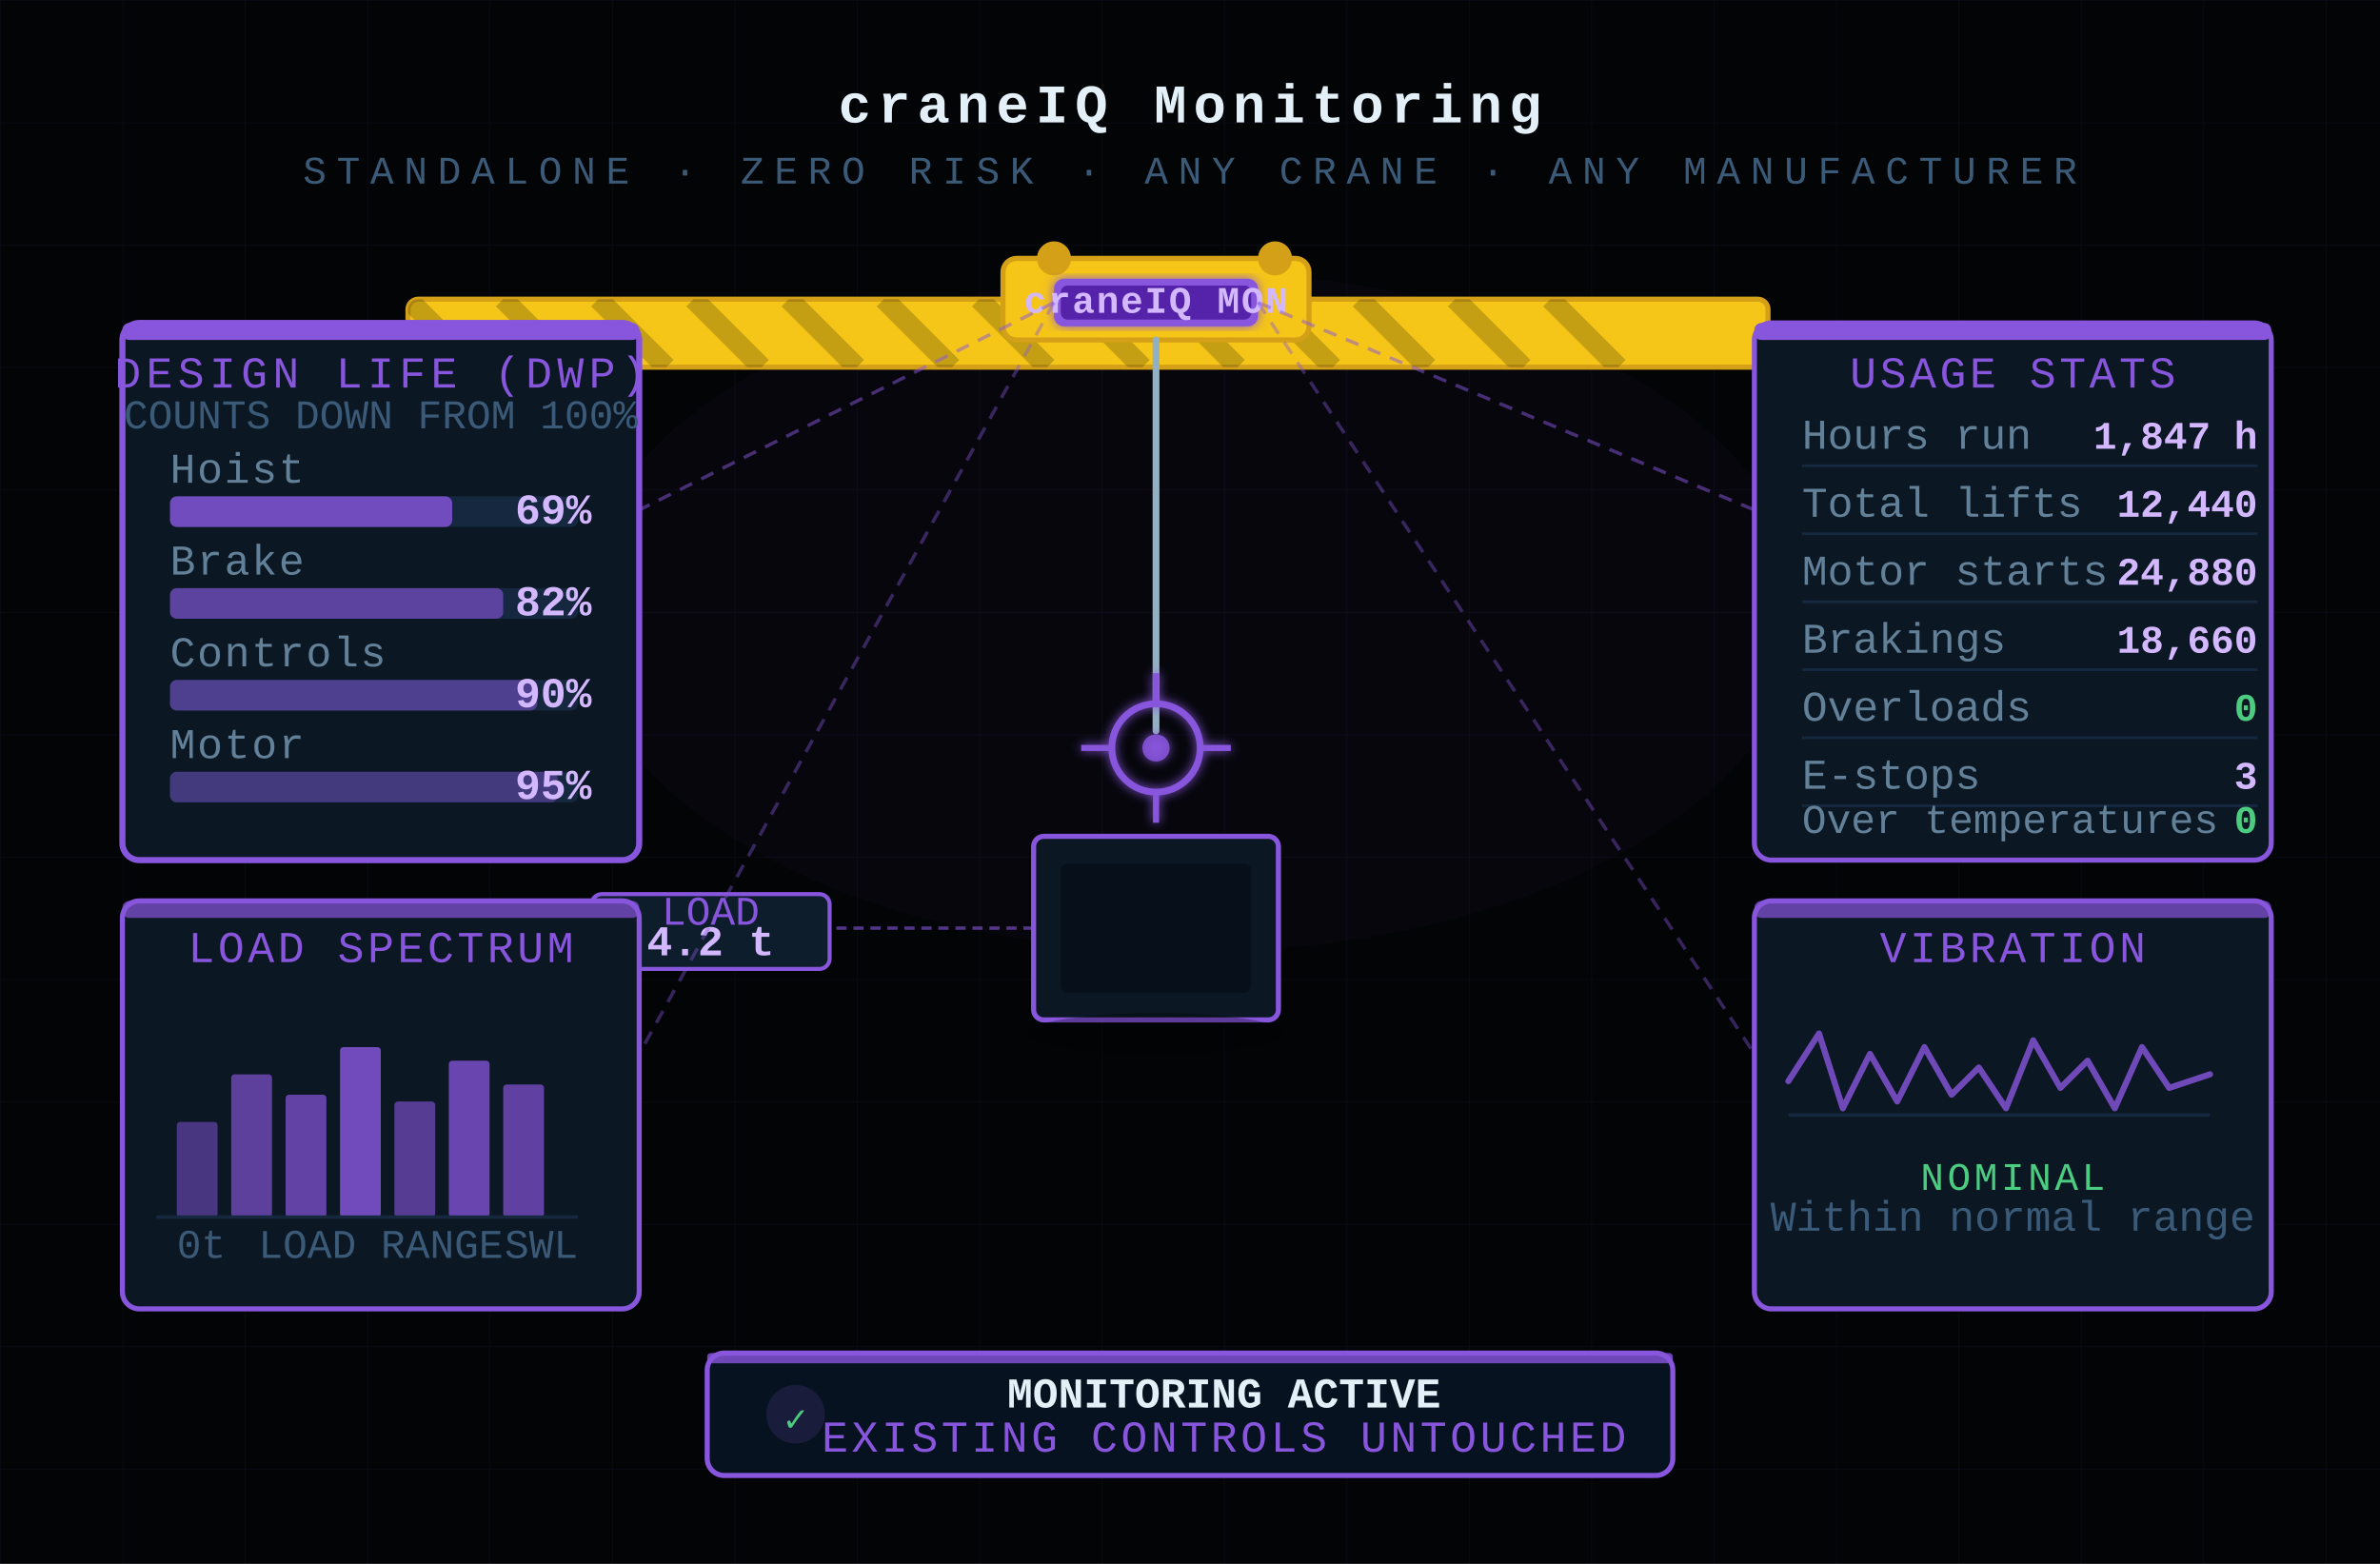
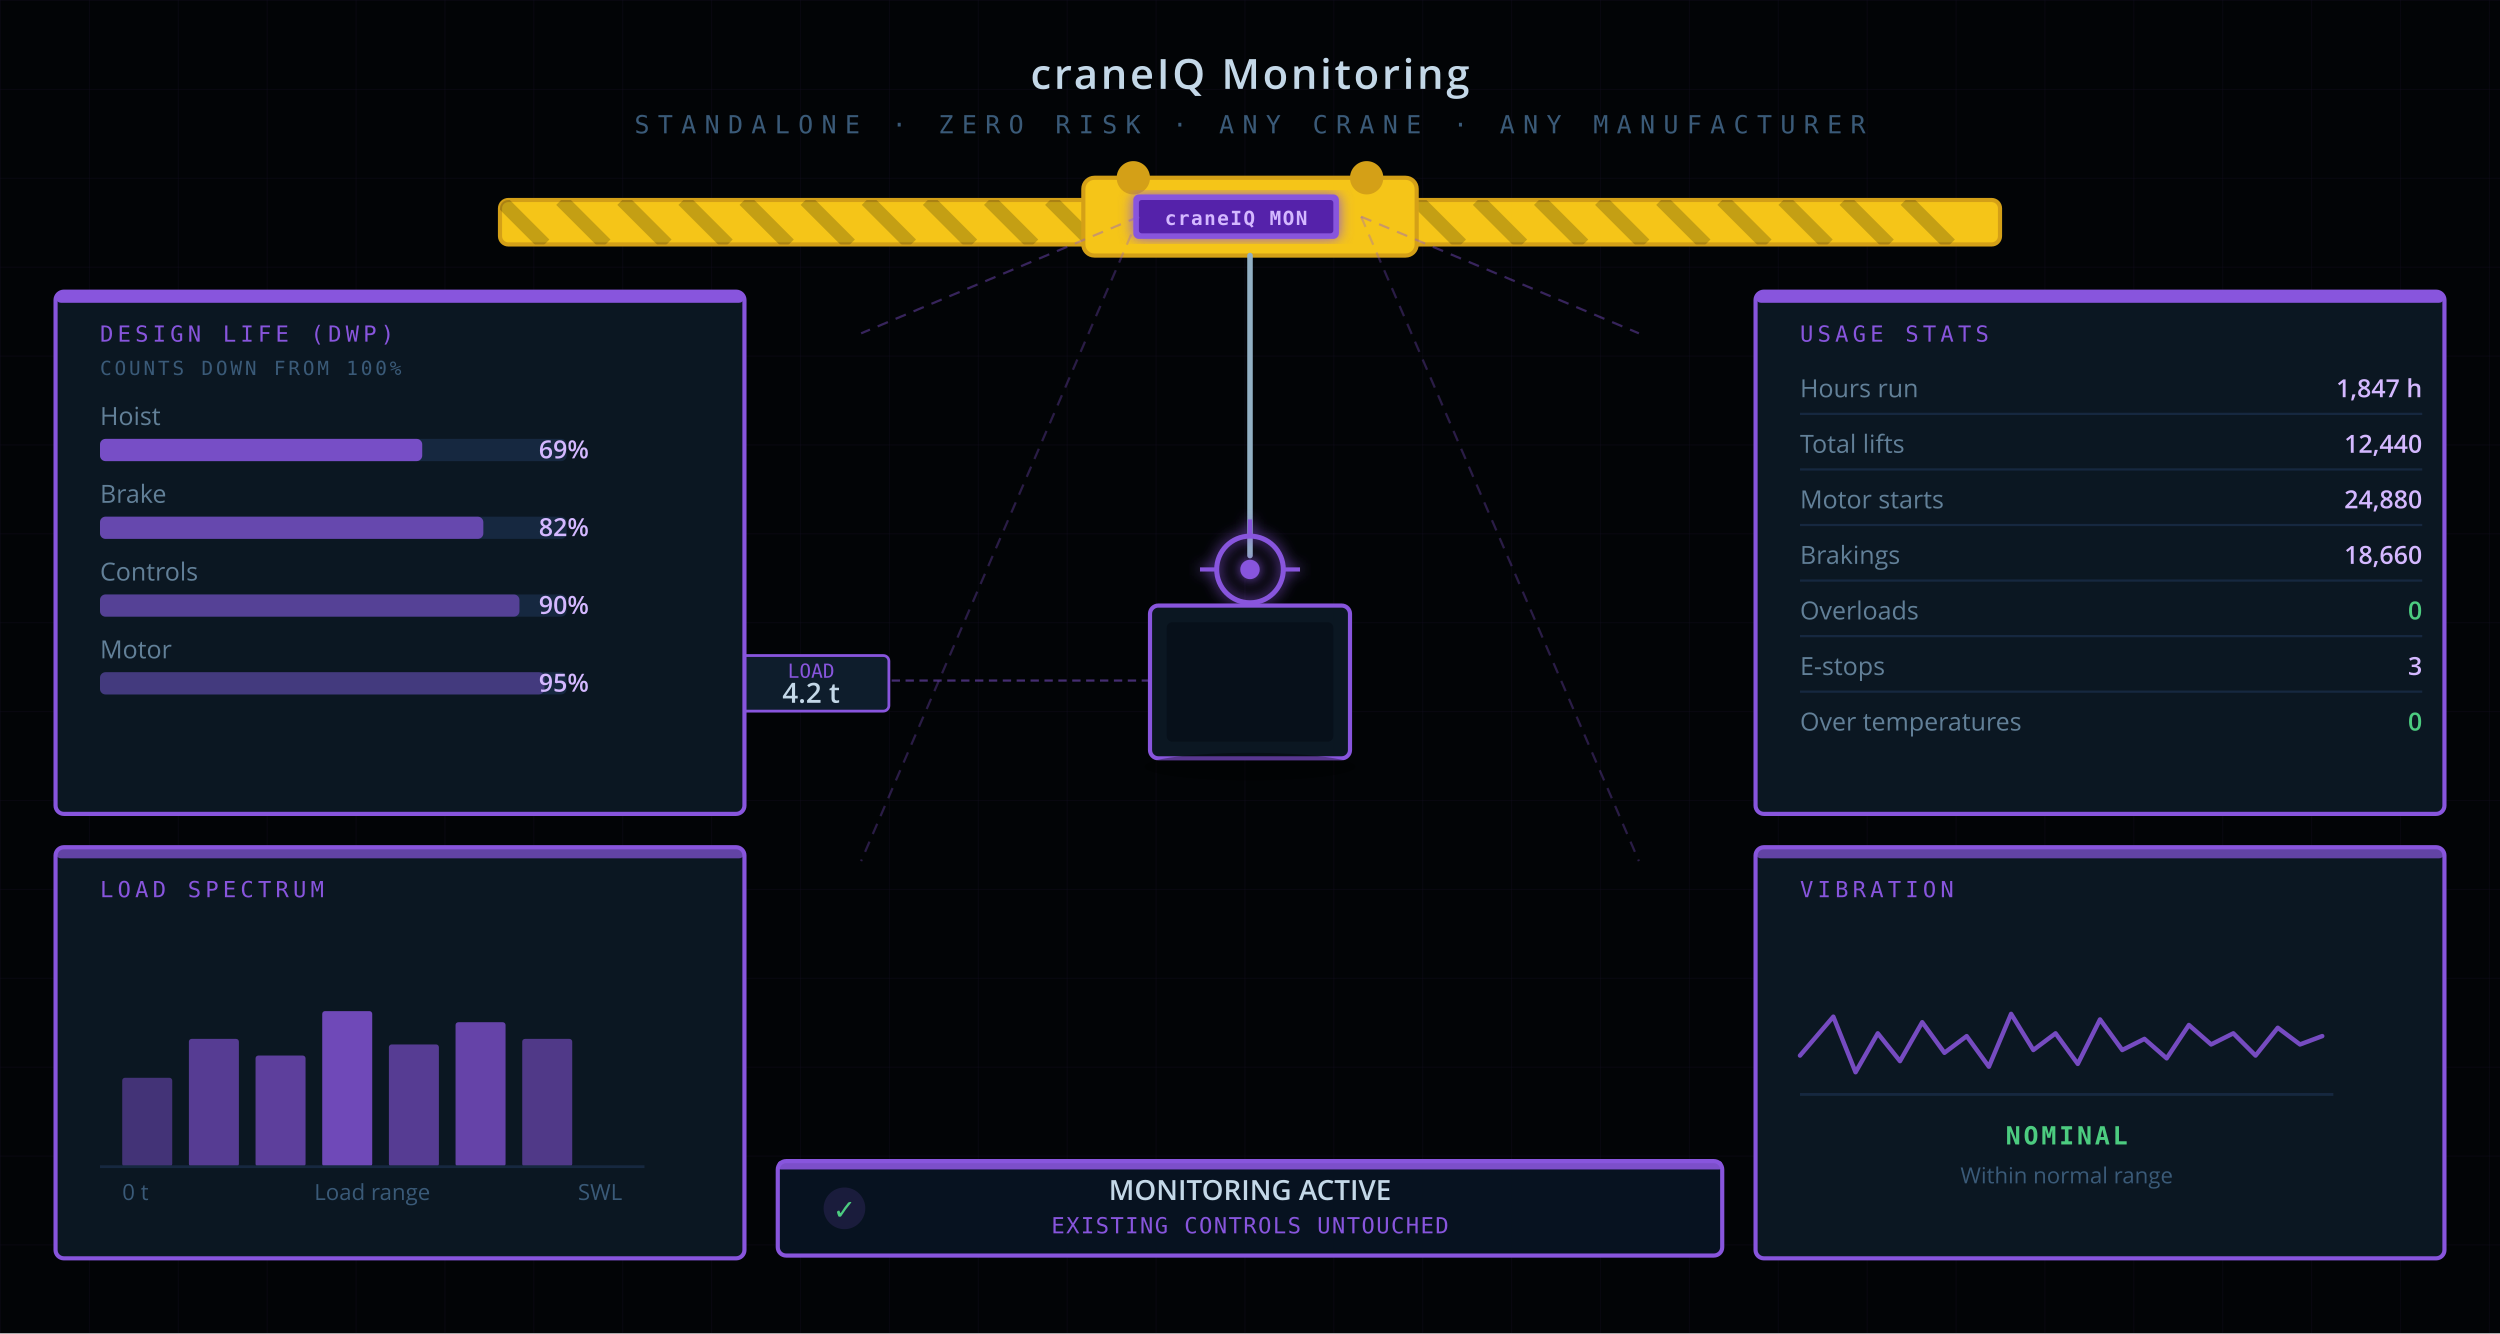
- <svg xmlns="http://www.w3.org/2000/svg" viewBox="0 0 700 460" font-family="'Share Tech Mono', 'Courier New', monospace">
+ <svg xmlns="http://www.w3.org/2000/svg" viewBox="0 0 900 480" font-family="'Open Sans',sans-serif">
  <defs>
-     <pattern id="grid5" width="36" height="36" patternUnits="userSpaceOnUse">
-       <path d="M 36 0 L 0 0 0 36" fill="none" stroke="#8855dd" stroke-width="0.3" opacity="0.1" />
+     <pattern id="g" width="32" height="32" patternUnits="userSpaceOnUse">
+       <path d="M32 0L0 0 0 32" fill="none" stroke="#8855dd" stroke-width="0.25" opacity="0.12" />
    </pattern>
-     <filter id="gm">
-       <feGaussianBlur stdDeviation="3" result="blur" />
+     <filter id="glow">
+       <feGaussianBlur stdDeviation="2.5" result="b" />
      <feMerge>
-         <feMergeNode in="blur" />
-         <feMergeNode in="SourceGraphic" />
-       </feMerge>
-     </filter>
-     <filter id="gms">
-       <feGaussianBlur stdDeviation="1.5" result="blur" />
-       <feMerge>
-         <feMergeNode in="blur" />
+         <feMergeNode in="b" />
        <feMergeNode in="SourceGraphic" />
      </feMerge>
    </filter>
  </defs>
-   <rect width="700" height="460" fill="#020406" />
-   <rect width="700" height="460" fill="url(#grid5)" />
-   <ellipse cx="350" cy="180" rx="180" ry="100" fill="#8855dd" opacity="0.03" />
-   <text x="350" y="36" text-anchor="middle" fill="#e4f0f8" font-size="16" font-weight="bold" letter-spacing="2">craneIQ Monitoring</text>
-   <text x="350" y="54" text-anchor="middle" fill="#3a5a78" font-size="11.5" letter-spacing="3">STANDALONE · ZERO RISK · ANY CRANE · ANY MANUFACTURER</text>
-   <rect x="120" y="88" width="400" height="20" rx="3" fill="#F5C518" stroke="#D4A017" stroke-width="1.5" />
-   <clipPath id="cmb">
-     <rect x="120" y="88" width="400" height="20" rx="3" />
+   <rect width="900" height="480" fill="#020406" />
+   <rect width="900" height="480" fill="url(#g)" />
+   <text x="450" y="32" text-anchor="middle" fill="#c4d8e8" font-size="15" font-weight="600" letter-spacing="1">craneIQ Monitoring</text>
+   <text x="450" y="48" text-anchor="middle" fill="#3a5a78" font-size="9" letter-spacing="3" font-family="'Share Tech Mono',monospace">STANDALONE · ZERO RISK · ANY CRANE · ANY MANUFACTURER</text>
+   <rect x="180" y="72" width="540" height="16" rx="3" fill="#F5C518" stroke="#D4A017" stroke-width="1.5" />
+   <clipPath id="cb">
+     <rect x="180" y="72" width="540" height="16" rx="3" />
  </clipPath>
-   <g clip-path="url(#cmb)" opacity="0.2">
-     <line x1="120" y1="88" x2="140" y2="108" stroke="#020406" stroke-width="6" />
-     <line x1="148" y1="88" x2="168" y2="108" stroke="#020406" stroke-width="6" />
-     <line x1="176" y1="88" x2="196" y2="108" stroke="#020406" stroke-width="6" />
-     <line x1="204" y1="88" x2="224" y2="108" stroke="#020406" stroke-width="6" />
-     <line x1="232" y1="88" x2="252" y2="108" stroke="#020406" stroke-width="6" />
-     <line x1="260" y1="88" x2="280" y2="108" stroke="#020406" stroke-width="6" />
-     <line x1="288" y1="88" x2="308" y2="108" stroke="#020406" stroke-width="6" />
-     <line x1="316" y1="88" x2="336" y2="108" stroke="#020406" stroke-width="6" />
-     <line x1="344" y1="88" x2="364" y2="108" stroke="#020406" stroke-width="6" />
-     <line x1="372" y1="88" x2="392" y2="108" stroke="#020406" stroke-width="6" />
-     <line x1="400" y1="88" x2="420" y2="108" stroke="#020406" stroke-width="6" />
-     <line x1="428" y1="88" x2="448" y2="108" stroke="#020406" stroke-width="6" />
-     <line x1="456" y1="88" x2="476" y2="108" stroke="#020406" stroke-width="6" />
+   <g clip-path="url(#cb)" opacity="0.2">
+     <line x1="180" y1="72" x2="196" y2="88" stroke="#020406" stroke-width="5" />
+     <line x1="202" y1="72" x2="218" y2="88" stroke="#020406" stroke-width="5" />
+     <line x1="224" y1="72" x2="240" y2="88" stroke="#020406" stroke-width="5" />
+     <line x1="246" y1="72" x2="262" y2="88" stroke="#020406" stroke-width="5" />
+     <line x1="268" y1="72" x2="284" y2="88" stroke="#020406" stroke-width="5" />
+     <line x1="290" y1="72" x2="306" y2="88" stroke="#020406" stroke-width="5" />
+     <line x1="312" y1="72" x2="328" y2="88" stroke="#020406" stroke-width="5" />
+     <line x1="334" y1="72" x2="350" y2="88" stroke="#020406" stroke-width="5" />
+     <line x1="356" y1="72" x2="372" y2="88" stroke="#020406" stroke-width="5" />
+     <line x1="378" y1="72" x2="394" y2="88" stroke="#020406" stroke-width="5" />
+     <line x1="400" y1="72" x2="416" y2="88" stroke="#020406" stroke-width="5" />
+     <line x1="422" y1="72" x2="438" y2="88" stroke="#020406" stroke-width="5" />
+     <line x1="444" y1="72" x2="460" y2="88" stroke="#020406" stroke-width="5" />
+     <line x1="466" y1="72" x2="482" y2="88" stroke="#020406" stroke-width="5" />
+     <line x1="488" y1="72" x2="504" y2="88" stroke="#020406" stroke-width="5" />
+     <line x1="510" y1="72" x2="526" y2="88" stroke="#020406" stroke-width="5" />
+     <line x1="532" y1="72" x2="548" y2="88" stroke="#020406" stroke-width="5" />
+     <line x1="554" y1="72" x2="570" y2="88" stroke="#020406" stroke-width="5" />
+     <line x1="576" y1="72" x2="592" y2="88" stroke="#020406" stroke-width="5" />
+     <line x1="598" y1="72" x2="614" y2="88" stroke="#020406" stroke-width="5" />
+     <line x1="620" y1="72" x2="636" y2="88" stroke="#020406" stroke-width="5" />
+     <line x1="642" y1="72" x2="658" y2="88" stroke="#020406" stroke-width="5" />
+     <line x1="664" y1="72" x2="680" y2="88" stroke="#020406" stroke-width="5" />
+     <line x1="686" y1="72" x2="702" y2="88" stroke="#020406" stroke-width="5" />
  </g>
-   <rect x="295" y="76" width="90" height="24" rx="4" fill="#F5C518" stroke="#D4A017" stroke-width="1.5" />
-   <circle cx="310" cy="76" r="5" fill="#D4A017" />
-   <circle cx="375" cy="76" r="5" fill="#D4A017" />
-   <rect x="310" y="82" width="60" height="14" rx="3" fill="#8855dd" filter="url(#gms)" />
-   <rect x="312" y="84" width="56" height="10" rx="2" fill="#5522aa" />
-   <text x="340" y="92" text-anchor="middle" fill="#d4b8ff" font-size="11" font-weight="bold" letter-spacing="0.5">craneIQ MON</text>
-   <line x1="340" y1="100" x2="340" y2="215" stroke="#92b0c4" stroke-width="2" stroke-linecap="round" />
-   <g filter="url(#gms)">
-     <circle cx="340" cy="220" r="13" fill="none" stroke="#8855dd" stroke-width="2" />
-     <circle cx="340" cy="220" r="4" fill="#8855dd" opacity="0.85" />
-     <line x1="318" y1="220" x2="327" y2="220" stroke="#8855dd" stroke-width="1.8" />
-     <line x1="353" y1="220" x2="362" y2="220" stroke="#8855dd" stroke-width="1.8" />
-     <line x1="340" y1="198" x2="340" y2="207" stroke="#8855dd" stroke-width="1.8" />
-     <line x1="340" y1="233" x2="340" y2="242" stroke="#8855dd" stroke-width="1.8" />
+   <rect x="390" y="64" width="120" height="28" rx="4" fill="#F5C518" stroke="#D4A017" stroke-width="1.5" />
+   <circle cx="408" cy="64" r="6" fill="#D4A017" />
+   <circle cx="492" cy="64" r="6" fill="#D4A017" />
+   <rect x="408" y="70" width="74" height="16" rx="2" fill="#8855dd" filter="url(#glow)" />
+   <rect x="410" y="72" width="70" height="12" rx="1" fill="#5522aa" />
+   <text x="445" y="81" text-anchor="middle" fill="#d4b8ff" font-size="7" font-weight="600" letter-spacing="0.5" font-family="'Share Tech Mono',monospace">craneIQ MON</text>
+   <line x1="450" y1="92" x2="450" y2="200" stroke="#92b0c4" stroke-width="2" stroke-linecap="round" />
+   <g filter="url(#glow)">
+     <circle cx="450" cy="205" r="12" fill="none" stroke="#8855dd" stroke-width="1.8" />
+     <circle cx="450" cy="205" r="3.5" fill="#8855dd" />
+     <line x1="432" y1="205" x2="438" y2="205" stroke="#8855dd" stroke-width="1.5" />
+     <line x1="462" y1="205" x2="468" y2="205" stroke="#8855dd" stroke-width="1.5" />
+     <line x1="450" y1="187" x2="450" y2="193" stroke="#8855dd" stroke-width="1.5" />
+     <line x1="450" y1="217" x2="450" y2="223" stroke="#8855dd" stroke-width="1.5" />
  </g>
-   <rect x="304" y="246" width="72" height="54" rx="3" fill="#0b1722" stroke="#8855dd" stroke-width="1.5" />
-   <rect x="312" y="254" width="56" height="38" rx="2" fill="#07101a" />
-   <ellipse cx="340" cy="304" rx="38" ry="6" fill="#000" opacity="0.3" />
-   <line x1="304" y1="273" x2="244" y2="273" stroke="#8855dd" stroke-width="1" stroke-dasharray="3 2" opacity="0.6" />
-   <rect x="174" y="263" width="70" height="22" rx="3" fill="#0e1d2c" stroke="#8855dd" stroke-width="1.2" />
-   <text x="209" y="272" text-anchor="middle" fill="#8855dd" font-size="12">LOAD</text>
-   <text x="209" y="281" text-anchor="middle" fill="#d4b8ff" font-size="12.5" font-weight="bold">4.2 t</text>
-   <rect x="36" y="95" width="152" height="158" rx="5" fill="#0b1722" stroke="#8855dd" stroke-width="1.8" />
-   <rect x="36" y="95" width="152" height="5" rx="2" fill="#8855dd" />
-   <text x="112" y="114" text-anchor="middle" fill="#8855dd" font-size="13" letter-spacing="1.5">DESIGN LIFE (DWP)</text>
-   <text x="112" y="126" text-anchor="middle" fill="#3a5a78" font-size="12">COUNTS DOWN FROM 100%</text>
-   <text x="50" y="142" fill="#628098" font-size="12.5" letter-spacing="0.5">Hoist</text>
-   <rect x="50" y="146" width="120" height="9" rx="2" fill="#162840" />
-   <rect x="50" y="146" width="83" height="9" rx="2" fill="#8855dd" opacity="0.8" />
-   <text x="174" y="154" text-anchor="end" fill="#d4b8ff" font-size="12.5" font-weight="bold">69%</text>
-   <text x="50" y="169" fill="#628098" font-size="12.5" letter-spacing="0.5">Brake</text>
-   <rect x="50" y="173" width="120" height="9" rx="2" fill="#162840" />
-   <rect x="50" y="173" width="98" height="9" rx="2" fill="#8855dd" opacity="0.6" />
-   <text x="174" y="181" text-anchor="end" fill="#d4b8ff" font-size="12.5" font-weight="bold">82%</text>
-   <text x="50" y="196" fill="#628098" font-size="12.5" letter-spacing="0.5">Controls</text>
-   <rect x="50" y="200" width="120" height="9" rx="2" fill="#162840" />
-   <rect x="50" y="200" width="108" height="9" rx="2" fill="#8855dd" opacity="0.5" />
-   <text x="174" y="208" text-anchor="end" fill="#d4b8ff" font-size="12.5" font-weight="bold">90%</text>
-   <text x="50" y="223" fill="#628098" font-size="12.5" letter-spacing="0.5">Motor</text>
-   <rect x="50" y="227" width="120" height="9" rx="2" fill="#162840" />
-   <rect x="50" y="227" width="114" height="9" rx="2" fill="#8855dd" opacity="0.4" />
-   <text x="174" y="235" text-anchor="end" fill="#d4b8ff" font-size="12.5" font-weight="bold">95%</text>
-   <rect x="36" y="265" width="152" height="120" rx="5" fill="#0b1722" stroke="#8855dd" stroke-width="1.5" />
-   <rect x="36" y="265" width="152" height="5" rx="2" fill="#8855dd" opacity="0.7" />
-   <text x="112" y="283" text-anchor="middle" fill="#8855dd" font-size="13" letter-spacing="1">LOAD SPECTRUM</text>
-   <rect x="52" y="330" width="12" height="28" rx="1" fill="#8855dd" opacity="0.5" />
-   <rect x="68" y="316" width="12" height="42" rx="1" fill="#8855dd" opacity="0.65" />
-   <rect x="84" y="322" width="12" height="36" rx="1" fill="#8855dd" opacity="0.7" />
-   <rect x="100" y="308" width="12" height="50" rx="1" fill="#8855dd" opacity="0.82" />
-   <rect x="116" y="324" width="12" height="34" rx="1" fill="#8855dd" opacity="0.6" />
-   <rect x="132" y="312" width="12" height="46" rx="1" fill="#8855dd" opacity="0.75" />
-   <rect x="148" y="319" width="12" height="39" rx="1" fill="#8855dd" opacity="0.68" />
-   <line x1="46" y1="358" x2="170" y2="358" stroke="#162840" stroke-width="1" />
-   <text x="52" y="370" fill="#3a5a78" font-size="12">0t</text>
-   <text x="112" y="370" text-anchor="middle" fill="#3a5a78" font-size="12">LOAD RANGE</text>
-   <text x="170" y="370" text-anchor="end" fill="#3a5a78" font-size="12">SWL</text>
-   <rect x="516" y="95" width="152" height="158" rx="5" fill="#0b1722" stroke="#8855dd" stroke-width="1.5" />
-   <rect x="516" y="95" width="152" height="5" rx="2" fill="#8855dd" />
-   <text x="592" y="114" text-anchor="middle" fill="#8855dd" font-size="13" letter-spacing="1">USAGE STATS</text>
-   <text x="530" y="132" fill="#628098" font-size="12.5">Hours run</text>
-   <text x="664" y="132" text-anchor="end" fill="#d4b8ff" font-size="11.5" font-weight="bold">1,847 h</text>
-   <line x1="530" y1="137" x2="664" y2="137" stroke="#162840" stroke-width="0.8" />
-   <text x="530" y="152" fill="#628098" font-size="12.5">Total lifts</text>
-   <text x="664" y="152" text-anchor="end" fill="#d4b8ff" font-size="11.5" font-weight="bold">12,440</text>
-   <line x1="530" y1="157" x2="664" y2="157" stroke="#162840" stroke-width="0.8" />
-   <text x="530" y="172" fill="#628098" font-size="12.5">Motor starts</text>
-   <text x="664" y="172" text-anchor="end" fill="#d4b8ff" font-size="11.5" font-weight="bold">24,880</text>
-   <line x1="530" y1="177" x2="664" y2="177" stroke="#162840" stroke-width="0.8" />
-   <text x="530" y="192" fill="#628098" font-size="12.5">Brakings</text>
-   <text x="664" y="192" text-anchor="end" fill="#d4b8ff" font-size="11.5" font-weight="bold">18,660</text>
-   <line x1="530" y1="197" x2="664" y2="197" stroke="#162840" stroke-width="0.8" />
-   <text x="530" y="212" fill="#628098" font-size="12.5">Overloads</text>
-   <text x="664" y="212" text-anchor="end" fill="#4ccc80" font-size="11.5" font-weight="bold">0</text>
-   <line x1="530" y1="217" x2="664" y2="217" stroke="#162840" stroke-width="0.8" />
-   <text x="530" y="232" fill="#628098" font-size="12.5">E-stops</text>
-   <text x="664" y="232" text-anchor="end" fill="#d4b8ff" font-size="11.5" font-weight="bold">3</text>
-   <line x1="530" y1="237" x2="664" y2="237" stroke="#162840" stroke-width="0.8" />
-   <text x="530" y="245" fill="#628098" font-size="12">Over temperatures</text>
-   <text x="664" y="245" text-anchor="end" fill="#4ccc80" font-size="11.5" font-weight="bold">0</text>
-   <rect x="516" y="265" width="152" height="120" rx="5" fill="#0b1722" stroke="#8855dd" stroke-width="1.5" />
-   <rect x="516" y="265" width="152" height="5" rx="2" fill="#8855dd" opacity="0.7" />
-   <text x="592" y="283" text-anchor="middle" fill="#8855dd" font-size="13" letter-spacing="1">VIBRATION</text>
-   <polyline points="526,318 535,304 542,326 550,310 558,324 566,308 574,322 582,314 590,326 598,306 606,320 614,312 622,326 630,308 638,320 650,316" fill="none" stroke="#8855dd" stroke-width="1.8" opacity="0.8" stroke-linecap="round" stroke-linejoin="round" />
-   <line x1="526" y1="328" x2="650" y2="328" stroke="#162840" stroke-width="1" />
-   <text x="592" y="350" text-anchor="middle" fill="#4ccc80" font-size="11.5" letter-spacing="1">NOMINAL</text>
-   <text x="592" y="362" text-anchor="middle" fill="#3a5a78" font-size="12.5">Within normal range</text>
-   <line x1="310" y1="89" x2="188" y2="150" stroke="#8855dd" stroke-width="1" stroke-dasharray="4 3" opacity="0.5" />
-   <line x1="310" y1="89" x2="188" y2="310" stroke="#8855dd" stroke-width="1" stroke-dasharray="4 3" opacity="0.4" />
-   <line x1="370" y1="89" x2="516" y2="150" stroke="#8855dd" stroke-width="1" stroke-dasharray="4 3" opacity="0.5" />
-   <line x1="370" y1="89" x2="516" y2="310" stroke="#8855dd" stroke-width="1" stroke-dasharray="4 3" opacity="0.4" />
-   <rect x="208" y="398" width="284" height="36" rx="5" fill="#071220" stroke="#8855dd" stroke-width="1.5" />
-   <rect x="208" y="398" width="284" height="3" rx="1" fill="#8855dd" opacity="0.8" />
-   <circle cx="234" cy="416" r="8" fill="#8855dd" opacity="0.15" stroke="#8855dd" stroke-width="1.2" />
-   <text x="234" y="421" text-anchor="middle" fill="#4ccc80" font-size="11">✓</text>
-   <text x="360" y="414" text-anchor="middle" fill="#e4f0f8" font-size="12.5" font-weight="bold">MONITORING ACTIVE</text>
-   <text x="360" y="427" text-anchor="middle" fill="#8855dd" font-size="13" letter-spacing="1">EXISTING CONTROLS UNTOUCHED</text>
+   <rect x="414" y="218" width="72" height="55" rx="3" fill="#0b1722" stroke="#8855dd" stroke-width="1.5" />
+   <rect x="420" y="224" width="60" height="43" rx="2" fill="#07101a" />
+   <ellipse cx="450" cy="276" rx="38" ry="5" fill="#000" opacity="0.35" />
+   <line x1="414" y1="245" x2="320" y2="245" stroke="#8855dd" stroke-width="0.8" stroke-dasharray="3 2" opacity="0.5" />
+   <rect x="264" y="236" width="56" height="20" rx="2" fill="#0e1d2c" stroke="#8855dd" stroke-width="1" />
+   <text x="292" y="244" text-anchor="middle" fill="#8855dd" font-size="7" font-family="'Share Tech Mono',monospace">LOAD</text>
+   <text x="292" y="253" text-anchor="middle" fill="#c4d8e8" font-size="10" font-weight="600">4.2 t</text>
+   <line x1="410" y1="78" x2="310" y2="120" stroke="#8855dd" stroke-width="0.8" stroke-dasharray="4 3" opacity="0.4" />
+   <line x1="490" y1="78" x2="590" y2="120" stroke="#8855dd" stroke-width="0.8" stroke-dasharray="4 3" opacity="0.4" />
+   <line x1="410" y1="78" x2="310" y2="310" stroke="#8855dd" stroke-width="0.8" stroke-dasharray="4 3" opacity="0.3" />
+   <line x1="490" y1="78" x2="590" y2="310" stroke="#8855dd" stroke-width="0.8" stroke-dasharray="4 3" opacity="0.3" />
+   <rect x="20" y="105" width="248" height="188" rx="3" fill="#0b1722" stroke="#8855dd" stroke-width="1.5" />
+   <rect x="20" y="105" width="248" height="4" rx="2" fill="#8855dd" />
+   <text x="36" y="123" fill="#8855dd" font-size="8" letter-spacing="1.5" font-family="'Share Tech Mono',monospace">DESIGN LIFE (DWP)</text>
+   <text x="36" y="135" fill="#3a5a78" font-size="7" letter-spacing="1" font-family="'Share Tech Mono',monospace">COUNTS DOWN FROM 100%</text>
+   <text x="36" y="153" fill="#628098" font-size="9">Hoist</text>
+   <rect x="36" y="158" width="168" height="8" rx="2" fill="#162840" />
+   <rect x="36" y="158" width="116" height="8" rx="2" fill="#8855dd" opacity="0.85" />
+   <text x="212" y="165" fill="#d4b8ff" font-size="9" font-weight="600" text-anchor="end">69%</text>
+   <text x="36" y="181" fill="#628098" font-size="9">Brake</text>
+   <rect x="36" y="186" width="168" height="8" rx="2" fill="#162840" />
+   <rect x="36" y="186" width="138" height="8" rx="2" fill="#8855dd" opacity="0.7" />
+   <text x="212" y="193" fill="#d4b8ff" font-size="9" font-weight="600" text-anchor="end">82%</text>
+   <text x="36" y="209" fill="#628098" font-size="9">Controls</text>
+   <rect x="36" y="214" width="168" height="8" rx="2" fill="#162840" />
+   <rect x="36" y="214" width="151" height="8" rx="2" fill="#8855dd" opacity="0.55" />
+   <text x="212" y="221" fill="#d4b8ff" font-size="9" font-weight="600" text-anchor="end">90%</text>
+   <text x="36" y="237" fill="#628098" font-size="9">Motor</text>
+   <rect x="36" y="242" width="168" height="8" rx="2" fill="#162840" />
+   <rect x="36" y="242" width="160" height="8" rx="2" fill="#8855dd" opacity="0.4" />
+   <text x="212" y="249" fill="#d4b8ff" font-size="9" font-weight="600" text-anchor="end">95%</text>
+   <rect x="20" y="305" width="248" height="148" rx="3" fill="#0b1722" stroke="#8855dd" stroke-width="1.5" />
+   <rect x="20" y="305" width="248" height="4" rx="2" fill="#8855dd" opacity="0.7" />
+   <text x="36" y="323" fill="#8855dd" font-size="8" letter-spacing="1.5" font-family="'Share Tech Mono',monospace">LOAD SPECTRUM</text>
+   <rect x="44" y="388" width="18" height="32" rx="1" fill="#8855dd" opacity="0.45" />
+   <rect x="68" y="374" width="18" height="46" rx="1" fill="#8855dd" opacity="0.6" />
+   <rect x="92" y="380" width="18" height="40" rx="1" fill="#8855dd" opacity="0.65" />
+   <rect x="116" y="364" width="18" height="56" rx="1" fill="#8855dd" opacity="0.8" />
+   <rect x="140" y="376" width="18" height="44" rx="1" fill="#8855dd" opacity="0.6" />
+   <rect x="164" y="368" width="18" height="52" rx="1" fill="#8855dd" opacity="0.72" />
+   <rect x="188" y="374" width="18" height="46" rx="1" fill="#8855dd" opacity="0.55" />
+   <line x1="36" y1="420" x2="232" y2="420" stroke="#162840" stroke-width="1" />
+   <text x="44" y="432" fill="#3a5a78" font-size="8">0 t</text>
+   <text x="134" y="432" text-anchor="middle" fill="#3a5a78" font-size="8">Load range</text>
+   <text x="224" y="432" text-anchor="end" fill="#3a5a78" font-size="8">SWL</text>
+   <rect x="632" y="105" width="248" height="188" rx="3" fill="#0b1722" stroke="#8855dd" stroke-width="1.5" />
+   <rect x="632" y="105" width="248" height="4" rx="2" fill="#8855dd" />
+   <text x="648" y="123" fill="#8855dd" font-size="8" letter-spacing="1.5" font-family="'Share Tech Mono',monospace">USAGE STATS</text>
+   <text x="648" y="143" fill="#628098" font-size="9">Hours run</text>
+   <text x="872" y="143" fill="#d4b8ff" font-size="9" font-weight="600" text-anchor="end">1,847 h</text>
+   <line x1="648" y1="149" x2="872" y2="149" stroke="#162840" stroke-width="0.8" />
+   <text x="648" y="163" fill="#628098" font-size="9">Total lifts</text>
+   <text x="872" y="163" fill="#d4b8ff" font-size="9" font-weight="600" text-anchor="end">12,440</text>
+   <line x1="648" y1="169" x2="872" y2="169" stroke="#162840" stroke-width="0.8" />
+   <text x="648" y="183" fill="#628098" font-size="9">Motor starts</text>
+   <text x="872" y="183" fill="#d4b8ff" font-size="9" font-weight="600" text-anchor="end">24,880</text>
+   <line x1="648" y1="189" x2="872" y2="189" stroke="#162840" stroke-width="0.8" />
+   <text x="648" y="203" fill="#628098" font-size="9">Brakings</text>
+   <text x="872" y="203" fill="#d4b8ff" font-size="9" font-weight="600" text-anchor="end">18,660</text>
+   <line x1="648" y1="209" x2="872" y2="209" stroke="#162840" stroke-width="0.8" />
+   <text x="648" y="223" fill="#628098" font-size="9">Overloads</text>
+   <text x="872" y="223" fill="#4ccc80" font-size="9" font-weight="600" text-anchor="end">0</text>
+   <line x1="648" y1="229" x2="872" y2="229" stroke="#162840" stroke-width="0.8" />
+   <text x="648" y="243" fill="#628098" font-size="9">E-stops</text>
+   <text x="872" y="243" fill="#d4b8ff" font-size="9" font-weight="600" text-anchor="end">3</text>
+   <line x1="648" y1="249" x2="872" y2="249" stroke="#162840" stroke-width="0.8" />
+   <text x="648" y="263" fill="#628098" font-size="9">Over temperatures</text>
+   <text x="872" y="263" fill="#4ccc80" font-size="9" font-weight="600" text-anchor="end">0</text>
+   <rect x="632" y="305" width="248" height="148" rx="3" fill="#0b1722" stroke="#8855dd" stroke-width="1.5" />
+   <rect x="632" y="305" width="248" height="4" rx="2" fill="#8855dd" opacity="0.7" />
+   <text x="648" y="323" fill="#8855dd" font-size="8" letter-spacing="1.5" font-family="'Share Tech Mono',monospace">VIBRATION</text>
+   <polyline points="648,380 660,366 668,386 676,372 684,382 692,368 700,379 708,373 716,384 724,365 732,378 740,372 748,383 756,367 764,378 772,374 780,381 788,369 796,376 804,372 812,380 820,370 828,376 836,373" fill="none" stroke="#8855dd" stroke-width="1.6" stroke-linecap="round" stroke-linejoin="round" opacity="0.85" />
+   <line x1="648" y1="394" x2="840" y2="394" stroke="#162840" stroke-width="1" />
+   <text x="744" y="412" text-anchor="middle" fill="#4ccc80" font-size="9" font-weight="600" letter-spacing="1" font-family="'Share Tech Mono',monospace">NOMINAL</text>
+   <text x="744" y="426" text-anchor="middle" fill="#3a5a78" font-size="8">Within normal range</text>
+   <rect x="280" y="418" width="340" height="34" rx="3" fill="#071220" stroke="#8855dd" stroke-width="1.5" />
+   <rect x="280" y="418" width="340" height="3" rx="1" fill="#8855dd" opacity="0.9" />
+   <circle cx="304" cy="435" r="7" fill="#8855dd" opacity="0.15" stroke="#8855dd" stroke-width="1" />
+   <text x="304" y="439" text-anchor="middle" fill="#4ccc80" font-size="10">✓</text>
+   <text x="450" y="432" text-anchor="middle" fill="#c4d8e8" font-size="10" font-weight="600">MONITORING ACTIVE</text>
+   <text x="450" y="444" text-anchor="middle" fill="#8855dd" font-size="8" letter-spacing="0.5" font-family="'Share Tech Mono',monospace">EXISTING CONTROLS UNTOUCHED</text>
</svg>
